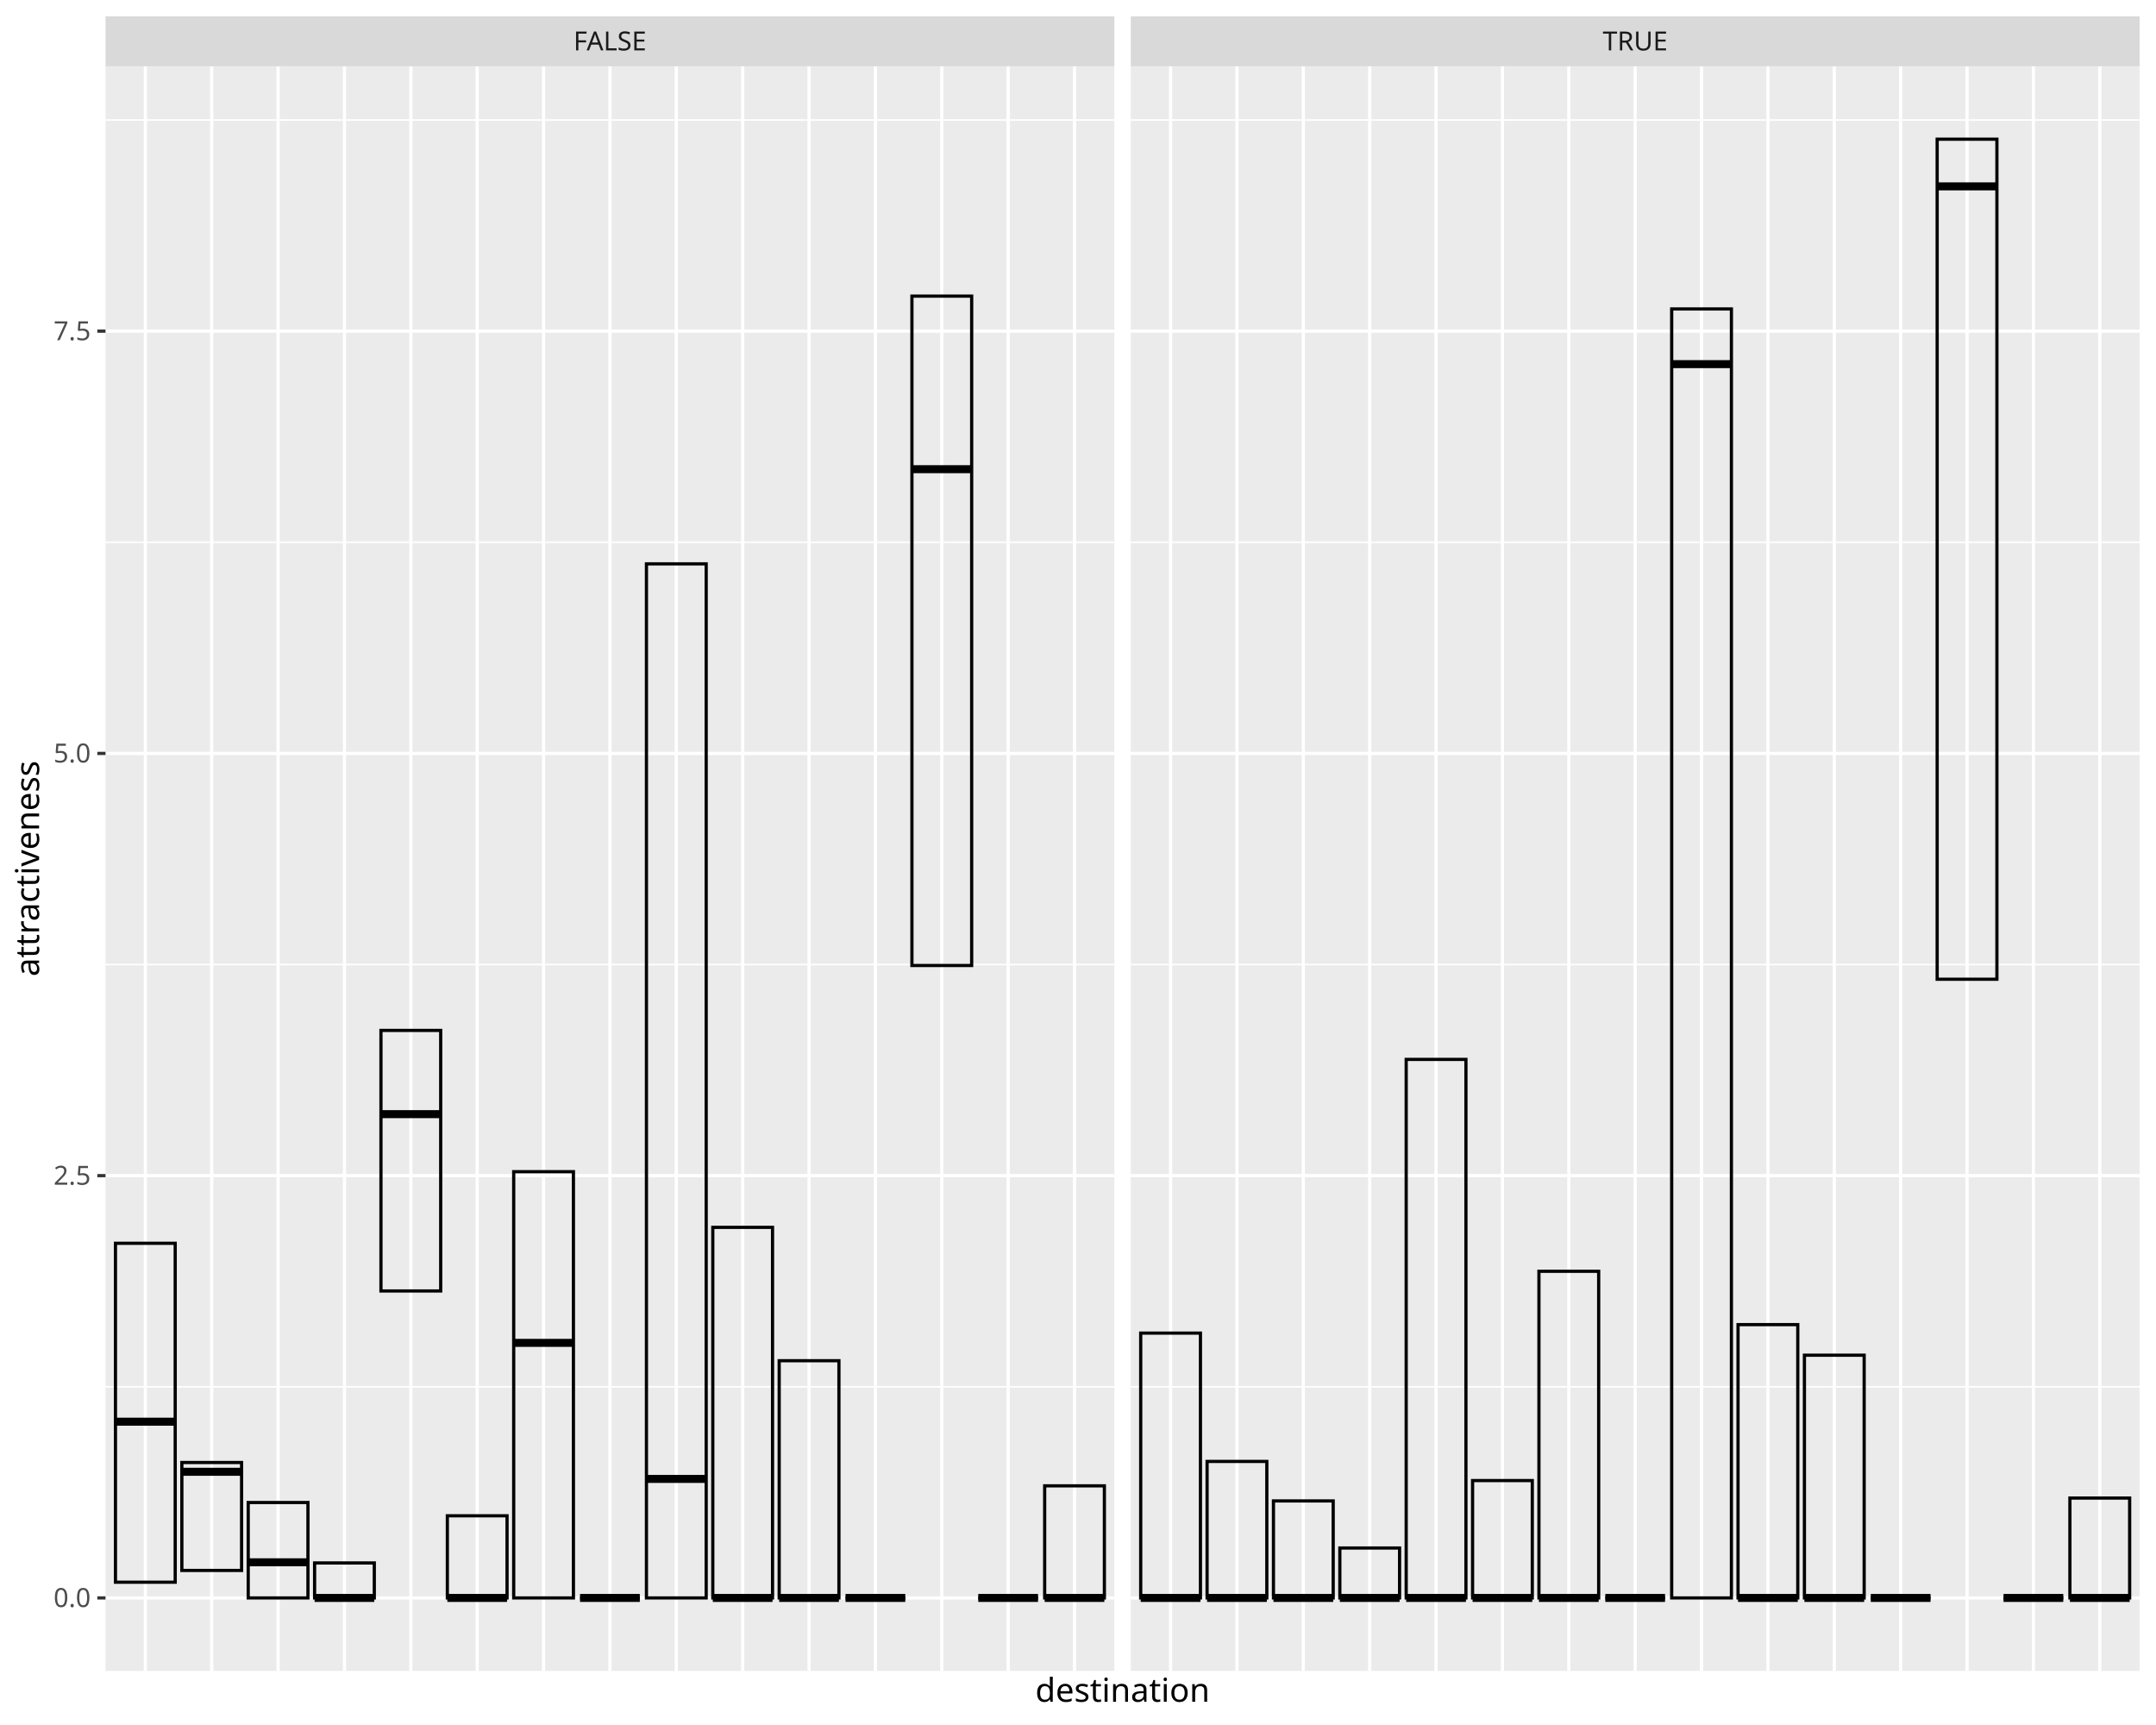
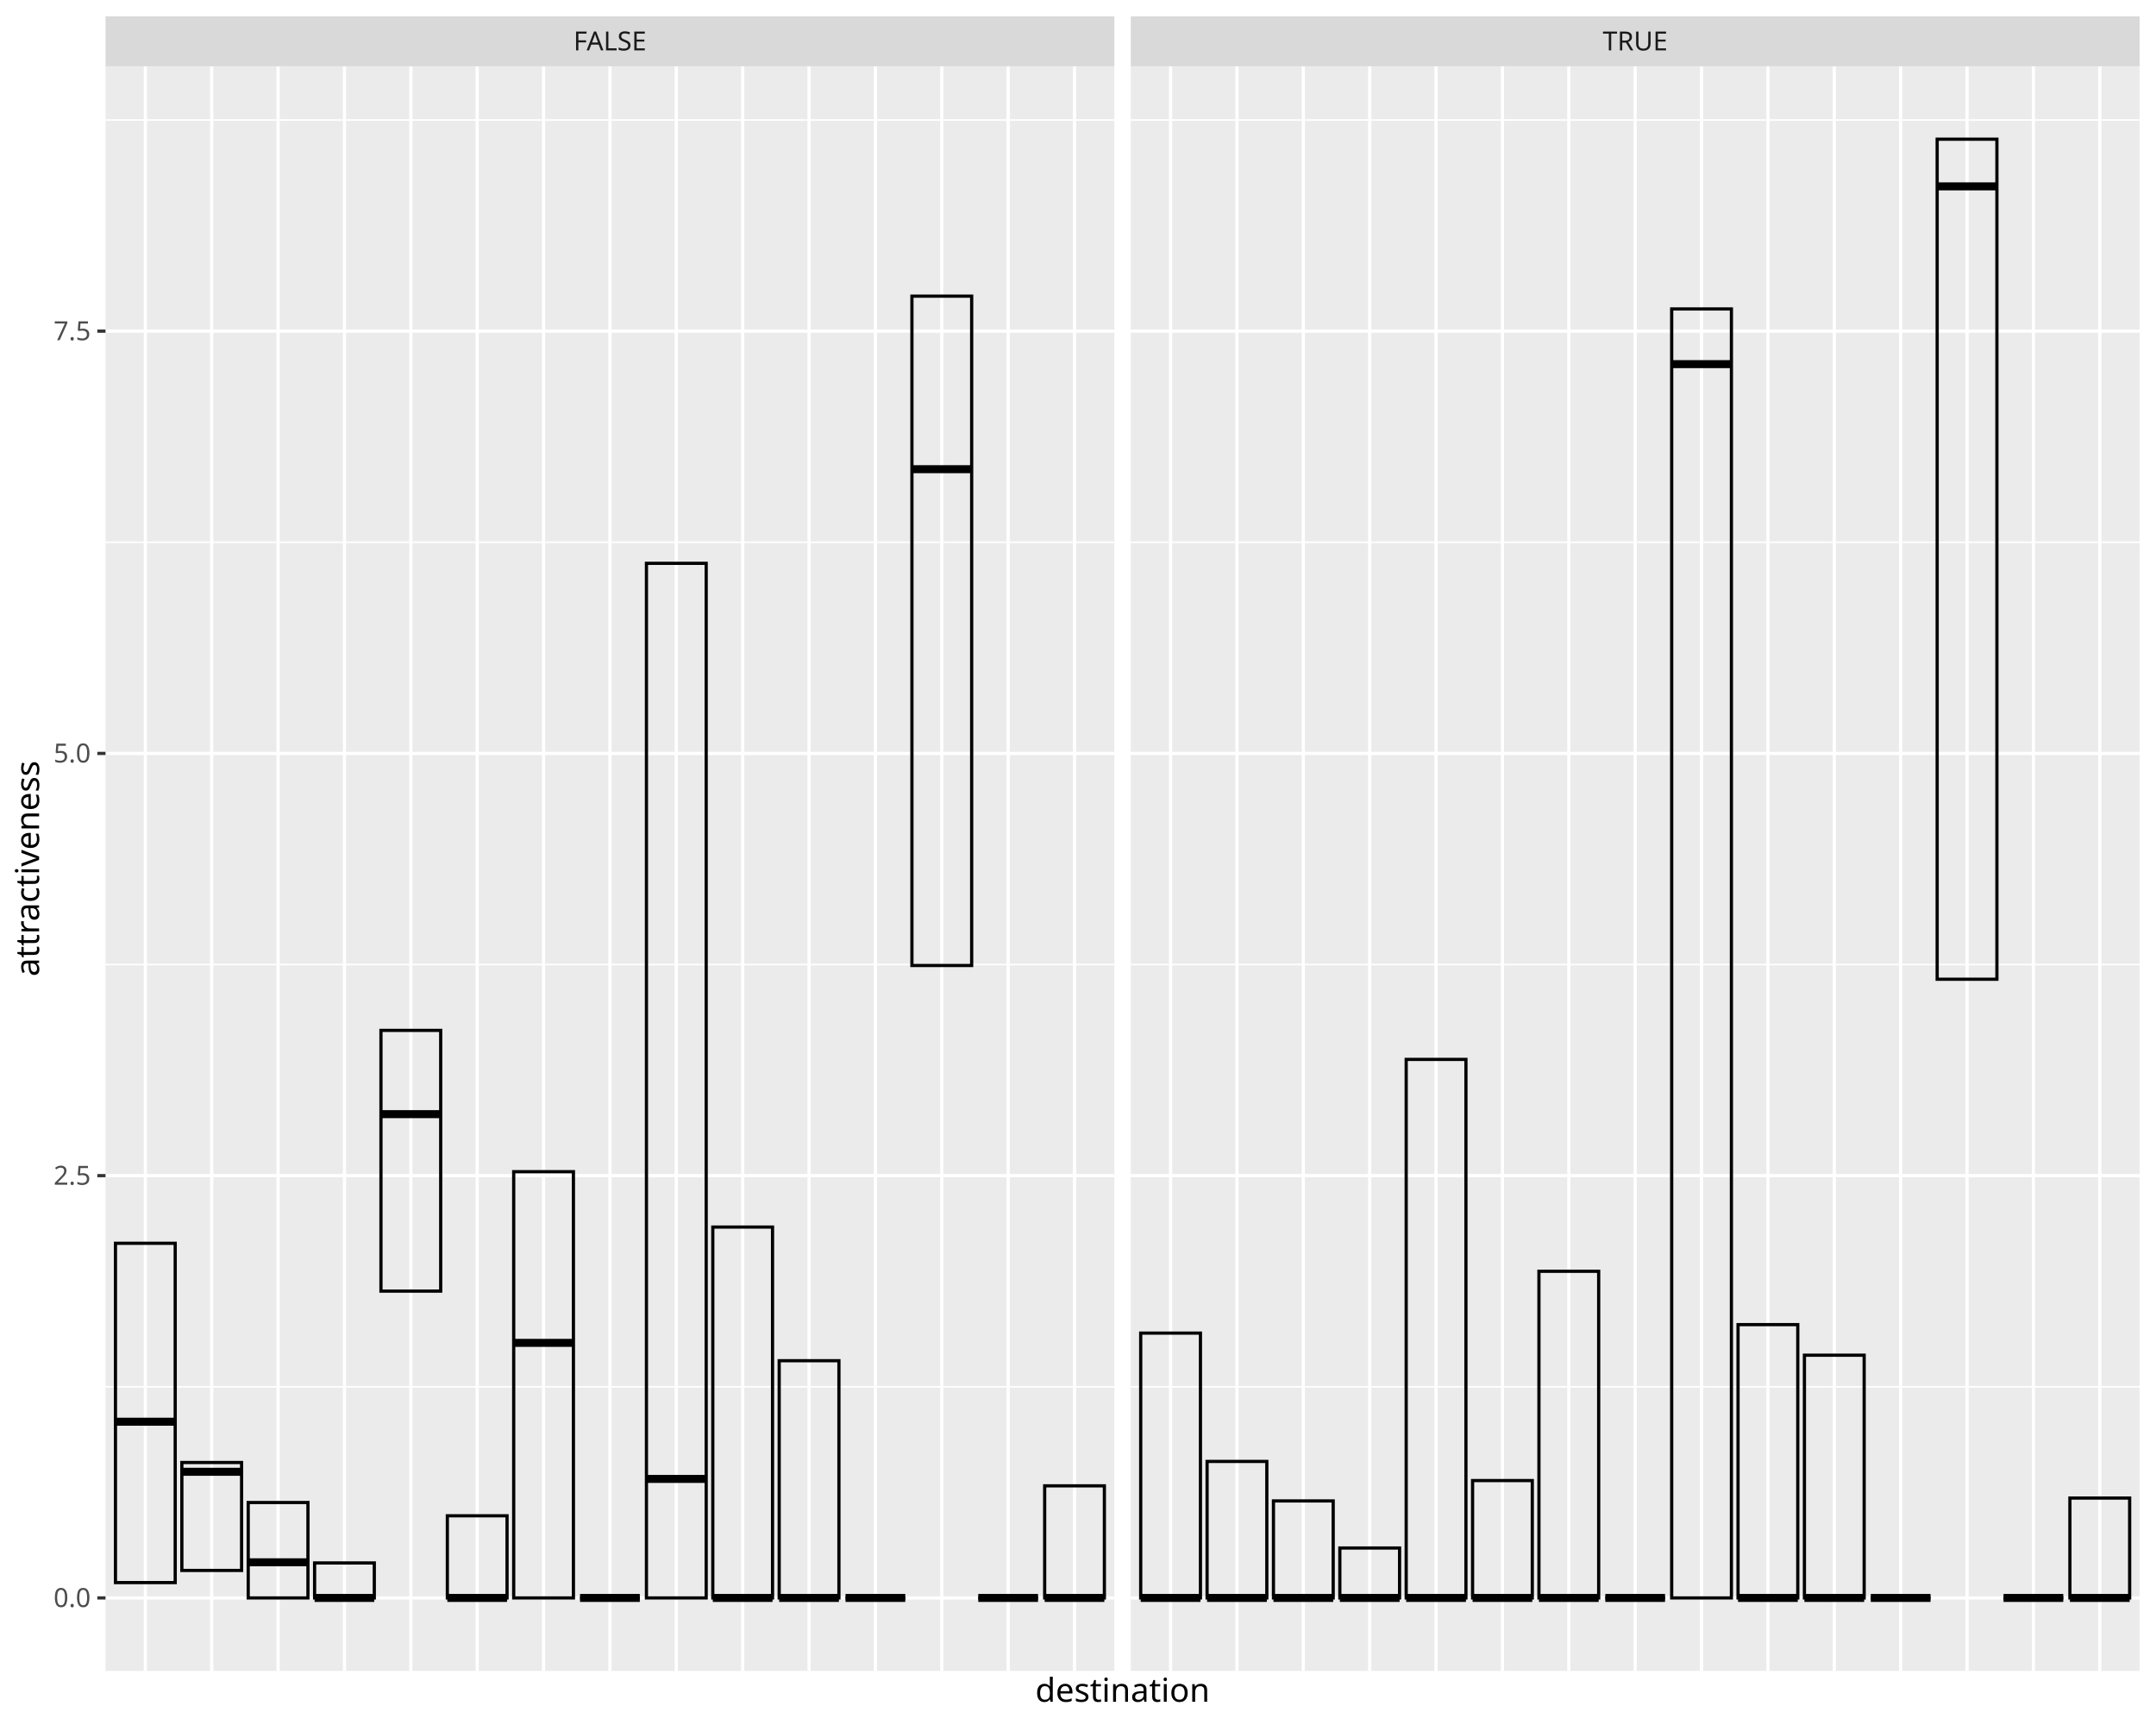
<svg xmlns="http://www.w3.org/2000/svg" class="svglite" data-engine-version="2.0" width="720.00pt" height="576.00pt" viewBox="0 0 720.00 576.00">
  <defs>
    <style type="text/css">
    .svglite line, .svglite polyline, .svglite polygon, .svglite path, .svglite rect, .svglite circle {
      fill: none;
      stroke: #000000;
      stroke-linecap: round;
      stroke-linejoin: round;
      stroke-miterlimit: 10.00;
    }
  </style>
  </defs>
  <rect width="100%" height="100%" style="stroke: none; fill: #FFFFFF;" />
  <defs>
    <clipPath id="cpMC4wMHw3MjAuMDB8MC4wMHw1NzYuMDA=">
      <rect x="0.00" y="0.00" width="720.00" height="576.00" />
    </clipPath>
  </defs>
  <g clip-path="url(#cpMC4wMHw3MjAuMDB8MC4wMHw1NzYuMDA=)">
    <rect x="0.00" y="0.00" width="720.00" height="576.00" style="stroke-width: 1.07; stroke: #FFFFFF; fill: #FFFFFF;" />
  </g>
  <defs>
    <clipPath id="cpMzUuMjR8MzcyLjE0fDIyLjEzfDU1Ny45Mw==">
      <rect x="35.24" y="22.13" width="336.90" height="535.80" />
    </clipPath>
  </defs>
  <g clip-path="url(#cpMzUuMjR8MzcyLjE0fDIyLjEzfDU1Ny45Mw==)">
    <rect x="35.24" y="22.13" width="336.90" height="535.80" style="stroke-width: 1.07; stroke: none; fill: #EBEBEB;" />
    <polyline points="35.24,463.07 372.14,463.07 " style="stroke-width: 0.53; stroke: #FFFFFF; stroke-linecap: butt;" />
    <polyline points="35.24,322.07 372.14,322.07 " style="stroke-width: 0.53; stroke: #FFFFFF; stroke-linecap: butt;" />
    <polyline points="35.24,181.07 372.14,181.07 " style="stroke-width: 0.53; stroke: #FFFFFF; stroke-linecap: butt;" />
    <polyline points="35.24,40.07 372.14,40.07 " style="stroke-width: 0.53; stroke: #FFFFFF; stroke-linecap: butt;" />
    <polyline points="35.24,533.57 372.14,533.57 " style="stroke-width: 1.07; stroke: #FFFFFF; stroke-linecap: butt;" />
    <polyline points="35.24,392.57 372.14,392.57 " style="stroke-width: 1.07; stroke: #FFFFFF; stroke-linecap: butt;" />
    <polyline points="35.24,251.57 372.14,251.57 " style="stroke-width: 1.07; stroke: #FFFFFF; stroke-linecap: butt;" />
    <polyline points="35.24,110.57 372.14,110.57 " style="stroke-width: 1.07; stroke: #FFFFFF; stroke-linecap: butt;" />
    <polyline points="48.54,557.93 48.54,22.13 " style="stroke-width: 1.07; stroke: #FFFFFF; stroke-linecap: butt;" />
    <polyline points="70.70,557.93 70.70,22.13 " style="stroke-width: 1.07; stroke: #FFFFFF; stroke-linecap: butt;" />
    <polyline points="92.87,557.93 92.87,22.13 " style="stroke-width: 1.07; stroke: #FFFFFF; stroke-linecap: butt;" />
    <polyline points="115.03,557.93 115.03,22.13 " style="stroke-width: 1.07; stroke: #FFFFFF; stroke-linecap: butt;" />
    <polyline points="137.20,557.93 137.20,22.13 " style="stroke-width: 1.07; stroke: #FFFFFF; stroke-linecap: butt;" />
    <polyline points="159.36,557.93 159.36,22.13 " style="stroke-width: 1.07; stroke: #FFFFFF; stroke-linecap: butt;" />
    <polyline points="181.52,557.93 181.52,22.13 " style="stroke-width: 1.07; stroke: #FFFFFF; stroke-linecap: butt;" />
    <polyline points="203.69,557.93 203.69,22.13 " style="stroke-width: 1.07; stroke: #FFFFFF; stroke-linecap: butt;" />
    <polyline points="225.85,557.93 225.85,22.13 " style="stroke-width: 1.07; stroke: #FFFFFF; stroke-linecap: butt;" />
    <polyline points="248.02,557.93 248.02,22.13 " style="stroke-width: 1.07; stroke: #FFFFFF; stroke-linecap: butt;" />
    <polyline points="270.18,557.93 270.18,22.13 " style="stroke-width: 1.07; stroke: #FFFFFF; stroke-linecap: butt;" />
    <polyline points="292.35,557.93 292.35,22.13 " style="stroke-width: 1.07; stroke: #FFFFFF; stroke-linecap: butt;" />
    <polyline points="314.51,557.93 314.51,22.13 " style="stroke-width: 1.07; stroke: #FFFFFF; stroke-linecap: butt;" />
    <polyline points="336.68,557.93 336.68,22.13 " style="stroke-width: 1.07; stroke: #FFFFFF; stroke-linecap: butt;" />
    <polyline points="358.84,557.93 358.84,22.13 " style="stroke-width: 1.07; stroke: #FFFFFF; stroke-linecap: butt;" />
-     <polygon points="38.56,415.15 38.56,528.32 58.51,528.32 58.51,415.15 38.56,415.15 " style="stroke-width: 1.07; stroke-linecap: butt; stroke-linejoin: miter; fill: none;" />
+     <polygon points="38.56,415.15 38.56,528.45 58.51,528.45 58.51,415.15 38.56,415.15 " style="stroke-width: 1.07; stroke-linecap: butt; stroke-linejoin: miter; fill: none;" />
    <polygon points="60.73,488.35 60.73,524.39 80.68,524.39 80.68,488.35 60.73,488.35 " style="stroke-width: 1.07; stroke-linecap: butt; stroke-linejoin: miter; fill: none;" />
    <polygon points="82.89,501.71 82.89,533.57 102.84,533.57 102.84,501.71 82.89,501.71 " style="stroke-width: 1.07; stroke-linecap: butt; stroke-linejoin: miter; fill: none;" />
    <polygon points="105.06,521.89 105.06,533.57 125.00,533.57 125.00,521.89 105.06,521.89 " style="stroke-width: 1.07; stroke-linecap: butt; stroke-linejoin: miter; fill: none;" />
-     <polygon points="127.22,344.07 127.22,431.07 147.17,431.07 147.17,344.07 127.22,344.07 " style="stroke-width: 1.07; stroke-linecap: butt; stroke-linejoin: miter; fill: none;" />
+     <polygon points="127.22,344.06 127.22,431.12 147.17,431.12 147.17,344.06 127.22,344.06 " style="stroke-width: 1.07; stroke-linecap: butt; stroke-linejoin: miter; fill: none;" />
    <polygon points="149.39,506.14 149.39,533.57 169.33,533.57 169.33,506.14 149.39,506.14 " style="stroke-width: 1.07; stroke-linecap: butt; stroke-linejoin: miter; fill: none;" />
    <polygon points="171.55,391.24 171.55,533.57 191.50,533.57 191.50,391.24 171.55,391.24 " style="stroke-width: 1.07; stroke-linecap: butt; stroke-linejoin: miter; fill: none;" />
    <polygon points="193.71,533.57 193.71,533.57 213.66,533.57 213.66,533.57 193.71,533.57 " style="stroke-width: 1.07; stroke-linecap: butt; stroke-linejoin: miter; fill: none;" />
-     <polygon points="215.88,188.28 215.88,533.57 235.83,533.57 235.83,188.28 215.88,188.28 " style="stroke-width: 1.07; stroke-linecap: butt; stroke-linejoin: miter; fill: none;" />
-     <polygon points="238.04,409.83 238.04,533.57 257.99,533.57 257.99,409.83 238.04,409.83 " style="stroke-width: 1.07; stroke-linecap: butt; stroke-linejoin: miter; fill: none;" />
+     <polygon points="215.88,188.10 215.88,533.57 235.83,533.57 235.83,188.10 215.88,188.10 " style="stroke-width: 1.07; stroke-linecap: butt; stroke-linejoin: miter; fill: none;" />
+     <polygon points="238.04,409.73 238.04,533.57 257.99,533.57 257.99,409.73 238.04,409.73 " style="stroke-width: 1.07; stroke-linecap: butt; stroke-linejoin: miter; fill: none;" />
    <polygon points="260.21,454.36 260.21,533.57 280.16,533.57 280.16,454.36 260.21,454.36 " style="stroke-width: 1.07; stroke-linecap: butt; stroke-linejoin: miter; fill: none;" />
    <polygon points="282.37,533.57 282.37,533.57 302.32,533.57 302.32,533.57 282.37,533.57 " style="stroke-width: 1.07; stroke-linecap: butt; stroke-linejoin: miter; fill: none;" />
-     <polygon points="304.54,98.88 304.54,322.39 324.49,322.39 324.49,98.88 304.54,98.88 " style="stroke-width: 1.07; stroke-linecap: butt; stroke-linejoin: miter; fill: none;" />
+     <polygon points="304.54,98.89 304.54,322.39 324.49,322.39 324.49,98.89 304.54,98.89 " style="stroke-width: 1.07; stroke-linecap: butt; stroke-linejoin: miter; fill: none;" />
    <polygon points="326.70,533.57 326.70,533.57 346.65,533.57 346.65,533.57 326.70,533.57 " style="stroke-width: 1.07; stroke-linecap: butt; stroke-linejoin: miter; fill: none;" />
    <polygon points="348.87,496.14 348.87,533.57 368.81,533.57 368.81,496.14 348.87,496.14 " style="stroke-width: 1.07; stroke-linecap: butt; stroke-linejoin: miter; fill: none;" />
-     <line x1="38.56" y1="474.72" x2="58.51" y2="474.72" style="stroke-width: 2.67; stroke-linecap: butt; stroke-linejoin: miter;" />
+     <line x1="38.56" y1="474.73" x2="58.51" y2="474.73" style="stroke-width: 2.67; stroke-linecap: butt; stroke-linejoin: miter;" />
    <line x1="60.73" y1="491.45" x2="80.68" y2="491.45" style="stroke-width: 2.67; stroke-linecap: butt; stroke-linejoin: miter;" />
    <line x1="82.89" y1="521.67" x2="102.84" y2="521.67" style="stroke-width: 2.67; stroke-linecap: butt; stroke-linejoin: miter;" />
    <line x1="105.06" y1="533.57" x2="125.00" y2="533.57" style="stroke-width: 2.67; stroke-linecap: butt; stroke-linejoin: miter;" />
    <line x1="127.22" y1="372.03" x2="147.17" y2="372.03" style="stroke-width: 2.67; stroke-linecap: butt; stroke-linejoin: miter;" />
    <line x1="149.39" y1="533.57" x2="169.33" y2="533.57" style="stroke-width: 2.67; stroke-linecap: butt; stroke-linejoin: miter;" />
    <line x1="171.55" y1="448.40" x2="191.50" y2="448.40" style="stroke-width: 2.67; stroke-linecap: butt; stroke-linejoin: miter;" />
    <line x1="193.71" y1="533.57" x2="213.66" y2="533.57" style="stroke-width: 2.67; stroke-linecap: butt; stroke-linejoin: miter;" />
    <line x1="215.88" y1="493.83" x2="235.83" y2="493.83" style="stroke-width: 2.67; stroke-linecap: butt; stroke-linejoin: miter;" />
    <line x1="238.04" y1="533.57" x2="257.99" y2="533.57" style="stroke-width: 2.67; stroke-linecap: butt; stroke-linejoin: miter;" />
    <line x1="260.21" y1="533.57" x2="280.16" y2="533.57" style="stroke-width: 2.67; stroke-linecap: butt; stroke-linejoin: miter;" />
    <line x1="282.37" y1="533.57" x2="302.32" y2="533.57" style="stroke-width: 2.67; stroke-linecap: butt; stroke-linejoin: miter;" />
    <line x1="304.54" y1="156.67" x2="324.49" y2="156.67" style="stroke-width: 2.67; stroke-linecap: butt; stroke-linejoin: miter;" />
    <line x1="326.70" y1="533.57" x2="346.65" y2="533.57" style="stroke-width: 2.67; stroke-linecap: butt; stroke-linejoin: miter;" />
    <line x1="348.87" y1="533.57" x2="368.81" y2="533.57" style="stroke-width: 2.67; stroke-linecap: butt; stroke-linejoin: miter;" />
  </g>
  <g clip-path="url(#cpMC4wMHw3MjAuMDB8MC4wMHw1NzYuMDA=)">
</g>
  <defs>
    <clipPath id="cpMzc3LjYyfDcxNC41MnwyMi4xM3w1NTcuOTM=">
      <rect x="377.62" y="22.13" width="336.90" height="535.80" />
    </clipPath>
  </defs>
  <g clip-path="url(#cpMzc3LjYyfDcxNC41MnwyMi4xM3w1NTcuOTM=)">
    <rect x="377.62" y="22.13" width="336.90" height="535.80" style="stroke-width: 1.07; stroke: none; fill: #EBEBEB;" />
    <polyline points="377.62,463.07 714.52,463.07 " style="stroke-width: 0.53; stroke: #FFFFFF; stroke-linecap: butt;" />
    <polyline points="377.62,322.07 714.52,322.07 " style="stroke-width: 0.53; stroke: #FFFFFF; stroke-linecap: butt;" />
    <polyline points="377.62,181.07 714.52,181.07 " style="stroke-width: 0.53; stroke: #FFFFFF; stroke-linecap: butt;" />
    <polyline points="377.62,40.07 714.52,40.07 " style="stroke-width: 0.53; stroke: #FFFFFF; stroke-linecap: butt;" />
    <polyline points="377.62,533.57 714.52,533.57 " style="stroke-width: 1.07; stroke: #FFFFFF; stroke-linecap: butt;" />
    <polyline points="377.62,392.57 714.52,392.57 " style="stroke-width: 1.07; stroke: #FFFFFF; stroke-linecap: butt;" />
    <polyline points="377.62,251.57 714.52,251.57 " style="stroke-width: 1.07; stroke: #FFFFFF; stroke-linecap: butt;" />
    <polyline points="377.62,110.57 714.52,110.57 " style="stroke-width: 1.07; stroke: #FFFFFF; stroke-linecap: butt;" />
    <polyline points="390.92,557.93 390.92,22.13 " style="stroke-width: 1.07; stroke: #FFFFFF; stroke-linecap: butt;" />
    <polyline points="413.08,557.93 413.08,22.13 " style="stroke-width: 1.07; stroke: #FFFFFF; stroke-linecap: butt;" />
    <polyline points="435.25,557.93 435.25,22.13 " style="stroke-width: 1.07; stroke: #FFFFFF; stroke-linecap: butt;" />
    <polyline points="457.41,557.93 457.41,22.13 " style="stroke-width: 1.07; stroke: #FFFFFF; stroke-linecap: butt;" />
    <polyline points="479.58,557.93 479.58,22.13 " style="stroke-width: 1.07; stroke: #FFFFFF; stroke-linecap: butt;" />
    <polyline points="501.74,557.93 501.74,22.13 " style="stroke-width: 1.07; stroke: #FFFFFF; stroke-linecap: butt;" />
    <polyline points="523.91,557.93 523.91,22.13 " style="stroke-width: 1.07; stroke: #FFFFFF; stroke-linecap: butt;" />
    <polyline points="546.07,557.93 546.07,22.13 " style="stroke-width: 1.07; stroke: #FFFFFF; stroke-linecap: butt;" />
    <polyline points="568.23,557.93 568.23,22.13 " style="stroke-width: 1.07; stroke: #FFFFFF; stroke-linecap: butt;" />
    <polyline points="590.40,557.93 590.40,22.13 " style="stroke-width: 1.07; stroke: #FFFFFF; stroke-linecap: butt;" />
    <polyline points="612.56,557.93 612.56,22.13 " style="stroke-width: 1.07; stroke: #FFFFFF; stroke-linecap: butt;" />
    <polyline points="634.73,557.93 634.73,22.13 " style="stroke-width: 1.07; stroke: #FFFFFF; stroke-linecap: butt;" />
    <polyline points="656.89,557.93 656.89,22.13 " style="stroke-width: 1.07; stroke: #FFFFFF; stroke-linecap: butt;" />
    <polyline points="679.06,557.93 679.06,22.13 " style="stroke-width: 1.07; stroke: #FFFFFF; stroke-linecap: butt;" />
    <polyline points="701.22,557.93 701.22,22.13 " style="stroke-width: 1.07; stroke: #FFFFFF; stroke-linecap: butt;" />
    <polygon points="380.94,445.14 380.94,533.57 400.89,533.57 400.89,445.14 380.94,445.14 " style="stroke-width: 1.07; stroke-linecap: butt; stroke-linejoin: miter; fill: none;" />
    <polygon points="403.11,487.99 403.11,533.57 423.06,533.57 423.06,487.99 403.11,487.99 " style="stroke-width: 1.07; stroke-linecap: butt; stroke-linejoin: miter; fill: none;" />
    <polygon points="425.27,501.18 425.27,533.57 445.22,533.57 445.22,501.18 425.27,501.18 " style="stroke-width: 1.07; stroke-linecap: butt; stroke-linejoin: miter; fill: none;" />
    <polygon points="447.44,516.90 447.44,533.57 467.39,533.57 467.39,516.90 447.44,516.90 " style="stroke-width: 1.07; stroke-linecap: butt; stroke-linejoin: miter; fill: none;" />
    <polygon points="469.60,353.75 469.60,533.57 489.55,533.57 489.55,353.75 469.60,353.75 " style="stroke-width: 1.07; stroke-linecap: butt; stroke-linejoin: miter; fill: none;" />
    <polygon points="491.77,494.38 491.77,533.57 511.71,533.57 511.71,494.38 491.77,494.38 " style="stroke-width: 1.07; stroke-linecap: butt; stroke-linejoin: miter; fill: none;" />
    <polygon points="513.93,424.50 513.93,533.57 533.88,533.57 533.88,424.50 513.93,424.50 " style="stroke-width: 1.07; stroke-linecap: butt; stroke-linejoin: miter; fill: none;" />
    <polygon points="536.10,533.57 536.10,533.57 556.04,533.57 556.04,533.57 536.10,533.57 " style="stroke-width: 1.07; stroke-linecap: butt; stroke-linejoin: miter; fill: none;" />
    <polygon points="558.26,103.16 558.26,533.57 578.21,533.57 578.21,103.16 558.26,103.16 " style="stroke-width: 1.07; stroke-linecap: butt; stroke-linejoin: miter; fill: none;" />
    <polygon points="580.42,442.31 580.42,533.57 600.37,533.57 600.37,442.31 580.42,442.31 " style="stroke-width: 1.07; stroke-linecap: butt; stroke-linejoin: miter; fill: none;" />
    <polygon points="602.59,452.52 602.59,533.57 622.54,533.57 622.54,452.52 602.59,452.52 " style="stroke-width: 1.07; stroke-linecap: butt; stroke-linejoin: miter; fill: none;" />
    <polygon points="624.75,533.57 624.75,533.57 644.70,533.57 644.70,533.57 624.75,533.57 " style="stroke-width: 1.07; stroke-linecap: butt; stroke-linejoin: miter; fill: none;" />
    <polygon points="646.92,46.48 646.92,326.98 666.87,326.98 666.87,46.48 646.92,46.48 " style="stroke-width: 1.07; stroke-linecap: butt; stroke-linejoin: miter; fill: none;" />
    <polygon points="669.08,533.57 669.08,533.57 689.03,533.57 689.03,533.57 669.08,533.57 " style="stroke-width: 1.07; stroke-linecap: butt; stroke-linejoin: miter; fill: none;" />
    <polygon points="691.25,500.22 691.25,533.57 711.20,533.57 711.20,500.22 691.25,500.22 " style="stroke-width: 1.07; stroke-linecap: butt; stroke-linejoin: miter; fill: none;" />
    <line x1="380.94" y1="533.57" x2="400.89" y2="533.57" style="stroke-width: 2.67; stroke-linecap: butt; stroke-linejoin: miter;" />
    <line x1="403.11" y1="533.57" x2="423.06" y2="533.57" style="stroke-width: 2.67; stroke-linecap: butt; stroke-linejoin: miter;" />
    <line x1="425.27" y1="533.57" x2="445.22" y2="533.57" style="stroke-width: 2.67; stroke-linecap: butt; stroke-linejoin: miter;" />
    <line x1="447.44" y1="533.57" x2="467.39" y2="533.57" style="stroke-width: 2.67; stroke-linecap: butt; stroke-linejoin: miter;" />
    <line x1="469.60" y1="533.57" x2="489.55" y2="533.57" style="stroke-width: 2.67; stroke-linecap: butt; stroke-linejoin: miter;" />
    <line x1="491.77" y1="533.57" x2="511.71" y2="533.57" style="stroke-width: 2.67; stroke-linecap: butt; stroke-linejoin: miter;" />
    <line x1="513.93" y1="533.57" x2="533.88" y2="533.57" style="stroke-width: 2.67; stroke-linecap: butt; stroke-linejoin: miter;" />
    <line x1="536.10" y1="533.57" x2="556.04" y2="533.57" style="stroke-width: 2.67; stroke-linecap: butt; stroke-linejoin: miter;" />
    <line x1="558.26" y1="121.59" x2="578.21" y2="121.59" style="stroke-width: 2.67; stroke-linecap: butt; stroke-linejoin: miter;" />
    <line x1="580.42" y1="533.57" x2="600.37" y2="533.57" style="stroke-width: 2.67; stroke-linecap: butt; stroke-linejoin: miter;" />
    <line x1="602.59" y1="533.57" x2="622.54" y2="533.57" style="stroke-width: 2.67; stroke-linecap: butt; stroke-linejoin: miter;" />
    <line x1="624.75" y1="533.57" x2="644.70" y2="533.57" style="stroke-width: 2.67; stroke-linecap: butt; stroke-linejoin: miter;" />
    <line x1="646.92" y1="62.23" x2="666.87" y2="62.23" style="stroke-width: 2.67; stroke-linecap: butt; stroke-linejoin: miter;" />
    <line x1="669.08" y1="533.57" x2="689.03" y2="533.57" style="stroke-width: 2.67; stroke-linecap: butt; stroke-linejoin: miter;" />
    <line x1="691.25" y1="533.57" x2="711.20" y2="533.57" style="stroke-width: 2.67; stroke-linecap: butt; stroke-linejoin: miter;" />
  </g>
  <g clip-path="url(#cpMC4wMHw3MjAuMDB8MC4wMHw1NzYuMDA=)">
</g>
  <defs>
    <clipPath id="cpMzUuMjR8MzcyLjE0fDUuNDh8MjIuMTM=">
      <rect x="35.24" y="5.48" width="336.90" height="16.65" />
    </clipPath>
  </defs>
  <g clip-path="url(#cpMzUuMjR8MzcyLjE0fDUuNDh8MjIuMTM=)">
    <rect x="35.24" y="5.48" width="336.90" height="16.65" style="stroke-width: 1.07; stroke: none; fill: #D9D9D9;" />
    <text x="203.69" y="16.83" text-anchor="middle" style="font-size: 8.80px; fill: #1A1A1A; font-family: sans;" textLength="27.88px" lengthAdjust="spacingAndGlyphs">FALSE</text>
  </g>
  <g clip-path="url(#cpMC4wMHw3MjAuMDB8MC4wMHw1NzYuMDA=)">
</g>
  <defs>
    <clipPath id="cpMzc3LjYyfDcxNC41Mnw1LjQ4fDIyLjEz">
      <rect x="377.62" y="5.48" width="336.90" height="16.65" />
    </clipPath>
  </defs>
  <g clip-path="url(#cpMzc3LjYyfDcxNC41Mnw1LjQ4fDIyLjEz)">
    <rect x="377.62" y="5.48" width="336.90" height="16.65" style="stroke-width: 1.07; stroke: none; fill: #D9D9D9;" />
    <text x="546.07" y="16.83" text-anchor="middle" style="font-size: 8.80px; fill: #1A1A1A; font-family: sans;" textLength="23.96px" lengthAdjust="spacingAndGlyphs">TRUE</text>
  </g>
  <g clip-path="url(#cpMC4wMHw3MjAuMDB8MC4wMHw1NzYuMDA=)">
    <text x="30.31" y="536.60" text-anchor="end" style="font-size: 8.80px; fill: #4D4D4D; font-family: sans;" textLength="12.23px" lengthAdjust="spacingAndGlyphs">0.0</text>
    <text x="30.31" y="395.60" text-anchor="end" style="font-size: 8.80px; fill: #4D4D4D; font-family: sans;" textLength="12.23px" lengthAdjust="spacingAndGlyphs">2.5</text>
    <text x="30.31" y="254.60" text-anchor="end" style="font-size: 8.80px; fill: #4D4D4D; font-family: sans;" textLength="12.23px" lengthAdjust="spacingAndGlyphs">5.0</text>
    <text x="30.31" y="113.60" text-anchor="end" style="font-size: 8.80px; fill: #4D4D4D; font-family: sans;" textLength="12.23px" lengthAdjust="spacingAndGlyphs">7.5</text>
    <polyline points="32.50,533.57 35.24,533.57 " style="stroke-width: 1.07; stroke: #333333; stroke-linecap: butt;" />
    <polyline points="32.50,392.57 35.24,392.57 " style="stroke-width: 1.07; stroke: #333333; stroke-linecap: butt;" />
    <polyline points="32.50,251.57 35.24,251.57 " style="stroke-width: 1.07; stroke: #333333; stroke-linecap: butt;" />
    <polyline points="32.50,110.57 35.24,110.57 " style="stroke-width: 1.07; stroke: #333333; stroke-linecap: butt;" />
    <text x="374.88" y="568.24" text-anchor="middle" style="font-size: 11.00px; font-family: sans;" textLength="53.21px" lengthAdjust="spacingAndGlyphs">destination</text>
    <text transform="translate(13.05,290.03) rotate(-90)" text-anchor="middle" style="font-size: 11.00px; font-family: sans;" textLength="67.88px" lengthAdjust="spacingAndGlyphs">attractiveness</text>
  </g>
</svg>
